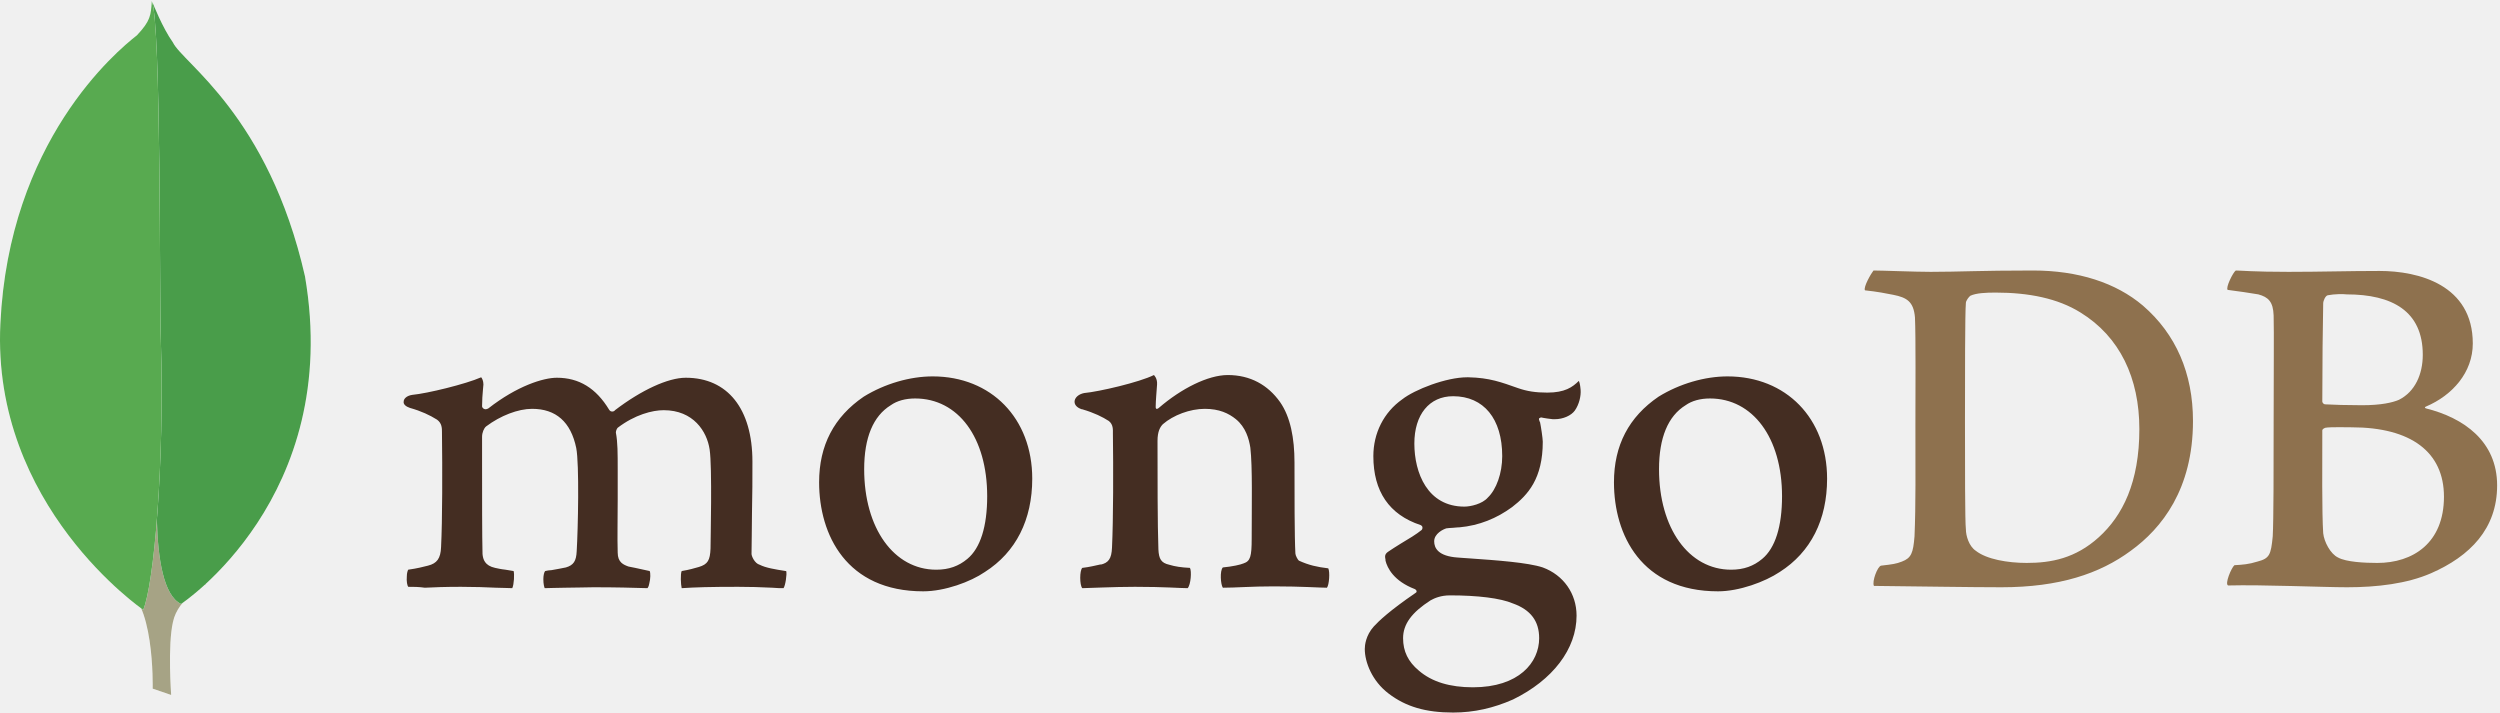
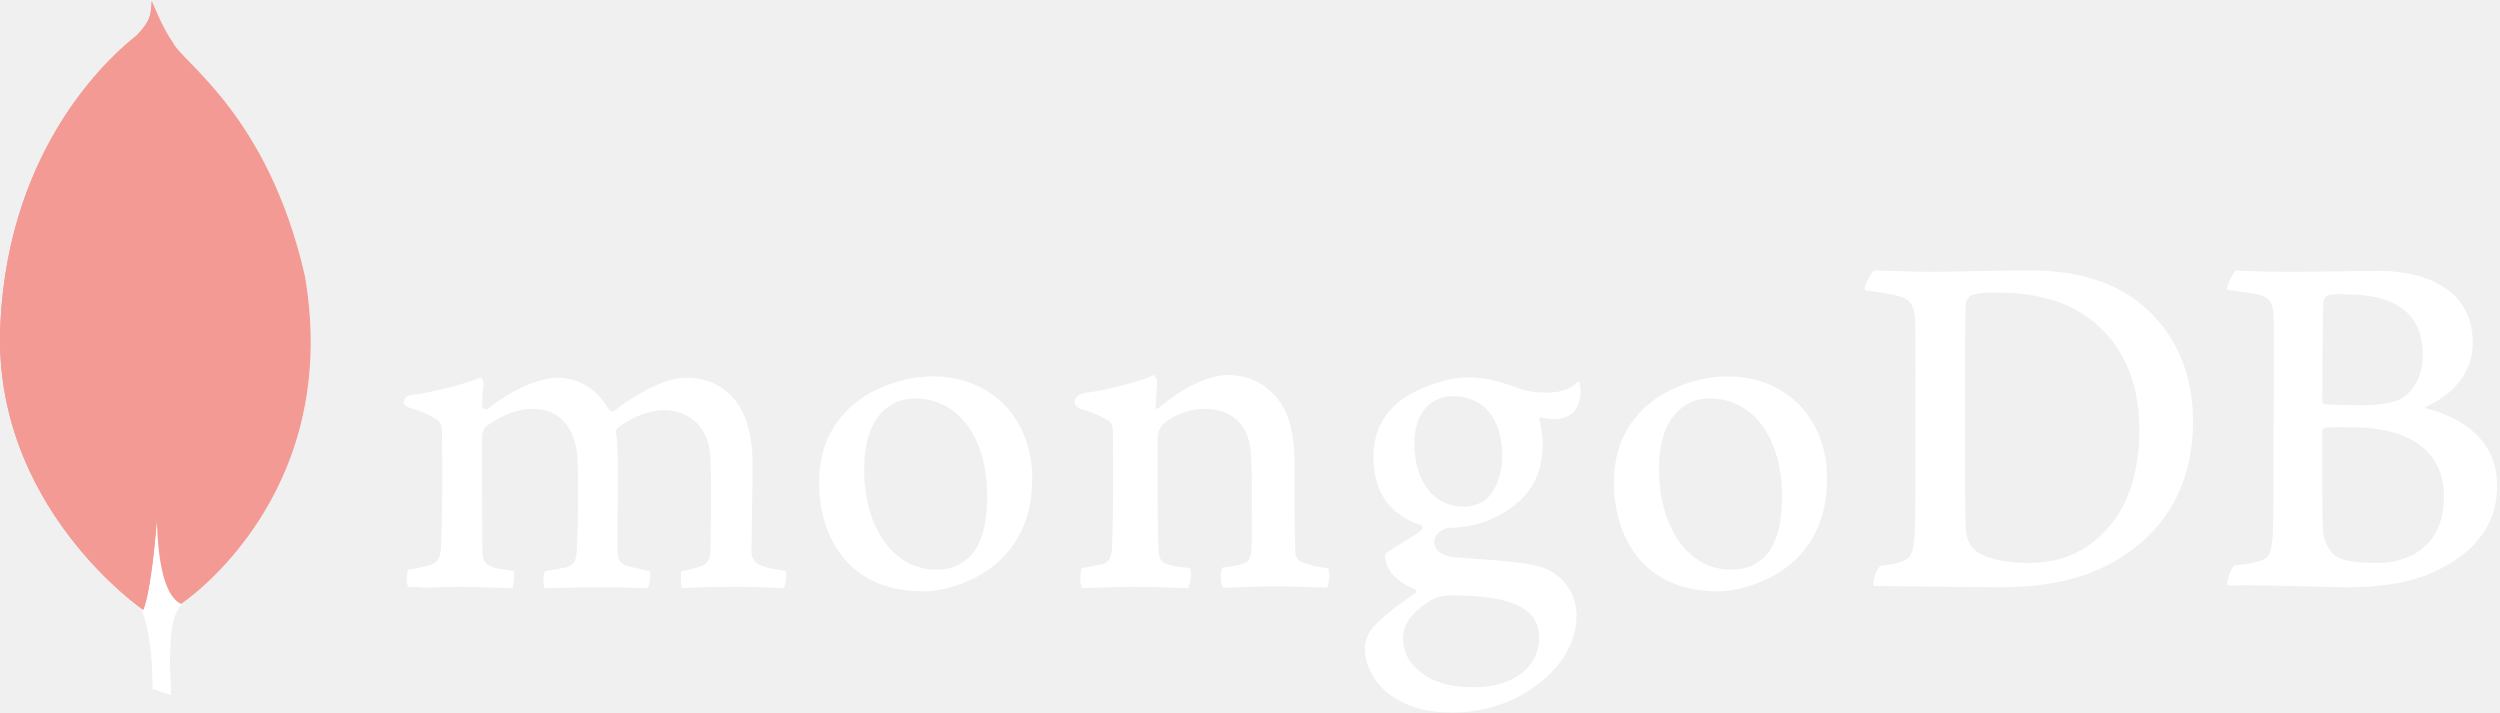
<svg xmlns="http://www.w3.org/2000/svg" width="2500" height="713" viewBox="0 0 512 146">
  <g fill="none" fill-rule="evenodd">
-     <path d="M476.713 60.463c-.46.092-.922 1.107-.922 1.66-.092 3.692-.184 13.474-.184 20.118 0 .185.276.554.553.554 1.384.092 4.706.184 7.567.184 3.968 0 6.275-.553 7.568-1.106 3.321-1.662 4.89-5.261 4.89-9.23 0-8.95-6.275-12.365-15.596-12.365-.646-.092-2.49-.092-3.876.185zm23.81 41.25c0-9.136-6.737-14.212-18.918-14.212-.554 0-4.43-.092-5.353.092-.277.093-.645.278-.645.555 0 6.551-.093 16.98.184 21.04.184 1.753 1.477 4.245 3.046 4.983 1.66.923 5.444 1.107 8.028 1.107 7.29 0 13.658-4.06 13.658-13.565zm-42.634-46.325c.922 0 3.69.276 10.796.276 6.737 0 12.089-.184 18.641-.184 8.028 0 19.102 2.86 19.102 14.857 0 5.906-4.153 10.613-9.597 12.92-.276.092-.276.276 0 .368 7.751 1.939 14.581 6.737 14.581 15.78 0 8.86-5.537 14.489-13.566 17.996-4.891 2.122-10.981 2.86-17.164 2.86-4.707 0-17.349-.553-24.362-.368-.738-.278.646-3.6 1.291-4.153 1.662-.093 2.953-.185 4.707-.739 2.492-.645 2.768-1.384 3.137-5.167.185-3.23.185-14.674.185-22.794 0-11.166.093-18.733 0-22.424-.092-2.86-1.107-3.784-3.137-4.338-1.57-.276-4.153-.646-6.276-.922-.462-.462 1.107-3.6 1.662-3.968zm-53.248 57.399c2.216 1.752 6.553 2.49 10.429 2.49 4.983 0 9.966-.921 14.765-5.26 4.891-4.428 8.305-11.257 8.305-22.146 0-10.429-3.968-18.919-12.089-23.901-4.614-2.862-10.52-4.06-17.349-4.06-2.03 0-3.968.092-5.167.645-.278.185-.923 1.015-.923 1.476-.185 1.846-.185 16.057-.185 24.363 0 8.582 0 20.579.185 21.963 0 1.385.645 3.507 2.03 4.43zm-20.948-57.4c1.754 0 8.49.277 11.72.277 5.815 0 9.967-.276 20.948-.276 9.228 0 16.98 2.491 22.517 7.197 6.736 5.814 10.244 13.843 10.244 23.624 0 13.935-6.368 21.964-12.736 26.578-6.366 4.706-14.672 7.474-26.484 7.474-6.275 0-17.072-.184-26.024-.277h-.092c-.461-.83.738-4.06 1.476-4.152 2.4-.277 3.046-.37 4.246-.83 1.937-.739 2.307-1.754 2.584-5.168.276-6.368.184-14.027.184-22.702 0-6.182.092-18.272-.093-22.148-.276-3.229-1.66-4.06-4.429-4.614-1.384-.276-3.23-.646-5.813-.922-.37-.647 1.291-3.507 1.752-4.06z" fill="#8E714E" />
-     <path d="M272.033 116.385c-2.307-.277-3.968-.645-5.998-1.568-.277-.185-.739-1.107-.739-1.477-.184-3.23-.184-12.458-.184-18.64 0-4.984-.83-9.321-2.953-12.366-2.492-3.508-6.09-5.537-10.705-5.537-4.06 0-9.505 2.768-14.027 6.644-.092.092-.83.739-.738-.277 0-1.015.185-3.045.277-4.43.093-1.292-.646-1.937-.646-1.937-2.953 1.476-11.258 3.414-14.304 3.69-2.214.463-2.768 2.585-.46 3.323h.092c2.49.738 4.152 1.569 5.443 2.4.923.738.831 1.753.831 2.584.092 6.92.092 17.533-.184 23.347-.092 2.307-.738 3.137-2.4 3.506l.185-.092c-1.292.277-2.307.553-3.876.738-.554.554-.554 3.507 0 4.153 1.015 0 6.367-.277 10.798-.277 6.09 0 9.228.277 10.796.277.646-.738.831-3.507.462-4.153-1.754-.092-3.046-.276-4.245-.646-1.661-.37-2.123-1.199-2.216-3.137-.183-4.892-.183-15.227-.183-22.24 0-1.938.553-2.861 1.106-3.415 2.123-1.845 5.538-3.137 8.583-3.137 2.953 0 4.89.923 6.367 2.123 2.03 1.66 2.676 4.06 2.953 5.813.461 3.968.277 11.812.277 18.641 0 3.691-.277 4.614-1.66 5.075-.647.277-2.308.647-4.246.83-.646.647-.461 3.508 0 4.154 2.676 0 5.814-.277 10.428-.277 5.721 0 9.413.277 10.89.277.46-.554.645-3.23.276-3.969zm25.562-35.25c-4.89 0-7.936 3.783-7.936 9.688 0 5.999 2.676 12.92 10.243 12.92 1.292 0 3.692-.554 4.798-1.846 1.754-1.66 2.954-4.983 2.954-8.49 0-7.659-3.784-12.273-10.059-12.273zm-.646 40.787c-1.845 0-3.138.554-3.968 1.016-3.876 2.49-5.629 4.89-5.629 7.752 0 2.675 1.015 4.797 3.23 6.643 2.676 2.307 6.367 3.415 11.073 3.415 9.413 0 13.566-5.076 13.566-10.058 0-3.508-1.754-5.815-5.352-7.106-2.584-1.108-7.29-1.662-12.92-1.662zm.646 23.994c-5.629 0-9.69-1.2-13.196-3.876-3.415-2.584-4.891-6.46-4.891-9.136 0-.738.185-2.769 1.846-4.614 1.014-1.108 3.23-3.23 8.49-6.829.184-.092.276-.184.276-.37 0-.184-.185-.369-.369-.46-4.337-1.661-5.629-4.338-5.999-5.814v-.185c-.091-.554-.276-1.107.555-1.661.646-.461 1.569-1.015 2.583-1.66 1.569-.924 3.23-1.939 4.245-2.77.185-.184.185-.368.185-.553 0-.185-.185-.37-.37-.461-6.458-2.123-9.688-6.922-9.688-14.12 0-4.706 2.122-8.951 5.905-11.627 2.584-2.03 9.044-4.522 13.289-4.522h.277c4.337.092 6.736 1.015 10.15 2.215 1.846.646 3.6.922 6 .922 3.598 0 5.167-1.107 6.458-2.398.093.184.278.646.37 1.845.092 1.2-.277 2.953-1.2 4.245-.738 1.015-2.399 1.754-4.06 1.754h-.462c-1.661-.185-2.4-.37-2.4-.37l-.368.185c-.092.185 0 .369.092.646l.093.185c.184.83.553 3.321.553 3.968 0 7.567-3.045 10.888-6.275 13.38-3.138 2.307-6.736 3.783-10.797 4.153-.092 0-.46 0-1.292.092-.461 0-1.107.093-1.2.093h-.092c-.738.184-2.583 1.107-2.583 2.675 0 1.384.83 3.046 4.798 3.323.83.092 1.66.092 2.584.185 5.26.368 11.812.83 14.857 1.845 4.245 1.568 6.921 5.352 6.921 9.874 0 6.83-4.89 13.197-13.011 17.164-3.968 1.754-7.937 2.677-12.274 2.677zm52.6-64.32c-1.937 0-3.691.46-4.983 1.383-3.598 2.215-5.444 6.645-5.444 13.104 0 12.09 6.09 20.58 14.765 20.58 2.584 0 4.614-.739 6.367-2.215 2.676-2.216 4.061-6.645 4.061-12.828 0-11.996-5.999-20.025-14.765-20.025zm1.662 39.496c-15.688 0-21.317-11.535-21.317-22.332 0-7.567 3.045-13.381 9.135-17.534 4.338-2.676 9.506-4.152 14.12-4.152 11.996 0 20.394 8.582 20.394 20.948 0 8.397-3.322 15.041-9.69 19.102-3.045 2.03-8.305 3.968-12.643 3.968h.001zM187.411 81.595c-1.938 0-3.691.461-4.984 1.384-3.598 2.215-5.444 6.645-5.444 13.104 0 12.09 6.09 20.58 14.765 20.58 2.584 0 4.614-.739 6.368-2.215 2.675-2.216 4.06-6.645 4.06-12.828 0-11.996-5.906-20.025-14.765-20.025zm1.661 39.497c-15.688 0-21.317-11.535-21.317-22.332 0-7.567 3.045-13.381 9.135-17.534 4.338-2.676 9.506-4.152 14.12-4.152 11.997 0 20.394 8.582 20.394 20.948 0 8.397-3.322 15.041-9.69 19.102-2.953 2.03-8.213 3.968-12.642 3.968zm-105.478-.923c-.185-.276-.37-1.107-.277-2.122 0-.739.185-1.2.277-1.384 1.938-.278 2.953-.555 4.06-.831 1.846-.462 2.584-1.476 2.676-3.783.278-5.537.278-16.058.185-23.348v-.185c0-.83 0-1.846-1.015-2.584-1.477-.922-3.23-1.752-5.537-2.4-.83-.275-1.384-.737-1.292-1.29 0-.554.554-1.2 1.754-1.385 3.045-.277 10.98-2.214 14.118-3.599.185.184.462.739.462 1.477l-.092 1.014c-.093 1.016-.185 2.216-.185 3.415 0 .369.37.646.738.646.185 0 .37-.092.554-.185 5.906-4.614 11.258-6.275 14.026-6.275 4.523 0 8.03 2.123 10.706 6.552.184.278.369.37.646.37.184 0 .46-.092.553-.277 5.445-4.153 10.89-6.645 14.488-6.645 8.582 0 13.658 6.368 13.658 17.165 0 3.045 0 7.013-.092 10.613 0 3.229-.092 6.182-.092 8.305 0 .46.645 1.937 1.66 2.214 1.292.646 3.046.923 5.353 1.292h.092c.185.646-.184 3.045-.553 3.507-.554 0-1.385 0-2.307-.092a136.208 136.208 0 0 0-7.014-.185c-5.721 0-8.674.092-11.536.277-.183-.738-.276-2.953 0-3.507 1.662-.276 2.492-.554 3.508-.83 1.846-.554 2.307-1.385 2.4-3.784 0-1.753.368-16.703-.186-20.302-.553-3.691-3.322-8.028-9.413-8.028-2.307 0-5.905.923-9.412 3.598-.184.185-.37.646-.37.923v.093c.37 1.937.37 4.153.37 7.567v5.998c0 4.153-.093 8.029 0 10.981 0 2.031 1.2 2.492 2.215 2.862.554.091.922.184 1.384.276.83.185 1.661.37 2.953.646.185.37.185 1.569-.092 2.584-.093.554-.278.83-.37.923-3.137-.092-6.367-.185-11.073-.185-1.384 0-3.784.093-5.814.093-1.662 0-3.23.092-4.152.092-.093-.185-.278-.83-.278-1.846 0-.83.185-1.476.37-1.661.461-.092.83-.184 1.292-.184 1.106-.185 2.03-.37 2.952-.554 1.57-.461 2.123-1.292 2.215-3.322.277-4.614.554-17.81-.092-21.133-1.107-5.352-4.152-8.028-9.044-8.028-2.86 0-6.46 1.384-9.412 3.6-.462.368-.831 1.29-.831 2.121v5.445c0 6.644 0 14.95.092 18.549.093 1.106.461 2.399 2.584 2.86.462.092 1.2.277 2.123.37l1.66.276c.186.554.093 2.769-.276 3.507-.923 0-2.03-.092-3.323-.092-1.937-.093-4.429-.185-7.197-.185-3.23 0-5.537.092-7.383.185-1.292-.185-2.307-.185-3.414-.185z" fill="#442D22" />
+     <path d="M476.713 60.463c-.46.092-.922 1.107-.922 1.66-.092 3.692-.184 13.474-.184 20.118 0 .185.276.554.553.554 1.384.092 4.706.184 7.567.184 3.968 0 6.275-.553 7.568-1.106 3.321-1.662 4.89-5.261 4.89-9.23 0-8.95-6.275-12.365-15.596-12.365-.646-.092-2.49-.092-3.876.185zm23.81 41.25c0-9.136-6.737-14.212-18.918-14.212-.554 0-4.43-.092-5.353.092-.277.093-.645.278-.645.555 0 6.551-.093 16.98.184 21.04.184 1.753 1.477 4.245 3.046 4.983 1.66.923 5.444 1.107 8.028 1.107 7.29 0 13.658-4.06 13.658-13.565zm-42.634-46.325c.922 0 3.69.276 10.796.276 6.737 0 12.089-.184 18.641-.184 8.028 0 19.102 2.86 19.102 14.857 0 5.906-4.153 10.613-9.597 12.92-.276.092-.276.276 0 .368 7.751 1.939 14.581 6.737 14.581 15.78 0 8.86-5.537 14.489-13.566 17.996-4.891 2.122-10.981 2.86-17.164 2.86-4.707 0-17.349-.553-24.362-.368-.738-.278.646-3.6 1.291-4.153 1.662-.093 2.953-.185 4.707-.739 2.492-.645 2.768-1.384 3.137-5.167.185-3.23.185-14.674.185-22.794 0-11.166.093-18.733 0-22.424-.092-2.86-1.107-3.784-3.137-4.338-1.57-.276-4.153-.646-6.276-.922-.462-.462 1.107-3.6 1.662-3.968zm-53.248 57.399c2.216 1.752 6.553 2.49 10.429 2.49 4.983 0 9.966-.921 14.765-5.26 4.891-4.428 8.305-11.257 8.305-22.146 0-10.429-3.968-18.919-12.089-23.901-4.614-2.862-10.52-4.06-17.349-4.06-2.03 0-3.968.092-5.167.645-.278.185-.923 1.015-.923 1.476-.185 1.846-.185 16.057-.185 24.363 0 8.582 0 20.579.185 21.963 0 1.385.645 3.507 2.03 4.43zm-20.948-57.4c1.754 0 8.49.277 11.72.277 5.815 0 9.967-.276 20.948-.276 9.228 0 16.98 2.491 22.517 7.197 6.736 5.814 10.244 13.843 10.244 23.624 0 13.935-6.368 21.964-12.736 26.578-6.366 4.706-14.672 7.474-26.484 7.474-6.275 0-17.072-.184-26.024-.277h-.092c-.461-.83.738-4.06 1.476-4.152 2.4-.277 3.046-.37 4.246-.83 1.937-.739 2.307-1.754 2.584-5.168.276-6.368.184-14.027.184-22.702 0-6.182.092-18.272-.093-22.148-.276-3.229-1.66-4.06-4.429-4.614-1.384-.276-3.23-.646-5.813-.922-.37-.647 1.291-3.507 1.752-4.06z" fill="#FFF" />
+     <path d="M272.033 116.385c-2.307-.277-3.968-.645-5.998-1.568-.277-.185-.739-1.107-.739-1.477-.184-3.23-.184-12.458-.184-18.64 0-4.984-.83-9.321-2.953-12.366-2.492-3.508-6.09-5.537-10.705-5.537-4.06 0-9.505 2.768-14.027 6.644-.092.092-.83.739-.738-.277 0-1.015.185-3.045.277-4.43.093-1.292-.646-1.937-.646-1.937-2.953 1.476-11.258 3.414-14.304 3.69-2.214.463-2.768 2.585-.46 3.323h.092c2.49.738 4.152 1.569 5.443 2.4.923.738.831 1.753.831 2.584.092 6.92.092 17.533-.184 23.347-.092 2.307-.738 3.137-2.4 3.506l.185-.092c-1.292.277-2.307.553-3.876.738-.554.554-.554 3.507 0 4.153 1.015 0 6.367-.277 10.798-.277 6.09 0 9.228.277 10.796.277.646-.738.831-3.507.462-4.153-1.754-.092-3.046-.276-4.245-.646-1.661-.37-2.123-1.199-2.216-3.137-.183-4.892-.183-15.227-.183-22.24 0-1.938.553-2.861 1.106-3.415 2.123-1.845 5.538-3.137 8.583-3.137 2.953 0 4.89.923 6.367 2.123 2.03 1.66 2.676 4.06 2.953 5.813.461 3.968.277 11.812.277 18.641 0 3.691-.277 4.614-1.66 5.075-.647.277-2.308.647-4.246.83-.646.647-.461 3.508 0 4.154 2.676 0 5.814-.277 10.428-.277 5.721 0 9.413.277 10.89.277.46-.554.645-3.23.276-3.969zm25.562-35.25c-4.89 0-7.936 3.783-7.936 9.688 0 5.999 2.676 12.92 10.243 12.92 1.292 0 3.692-.554 4.798-1.846 1.754-1.66 2.954-4.983 2.954-8.49 0-7.659-3.784-12.273-10.059-12.273zm-.646 40.787c-1.845 0-3.138.554-3.968 1.016-3.876 2.49-5.629 4.89-5.629 7.752 0 2.675 1.015 4.797 3.23 6.643 2.676 2.307 6.367 3.415 11.073 3.415 9.413 0 13.566-5.076 13.566-10.058 0-3.508-1.754-5.815-5.352-7.106-2.584-1.108-7.29-1.662-12.92-1.662zm.646 23.994c-5.629 0-9.69-1.2-13.196-3.876-3.415-2.584-4.891-6.46-4.891-9.136 0-.738.185-2.769 1.846-4.614 1.014-1.108 3.23-3.23 8.49-6.829.184-.092.276-.184.276-.37 0-.184-.185-.369-.369-.46-4.337-1.661-5.629-4.338-5.999-5.814v-.185c-.091-.554-.276-1.107.555-1.661.646-.461 1.569-1.015 2.583-1.66 1.569-.924 3.23-1.939 4.245-2.77.185-.184.185-.368.185-.553 0-.185-.185-.37-.37-.461-6.458-2.123-9.688-6.922-9.688-14.12 0-4.706 2.122-8.951 5.905-11.627 2.584-2.03 9.044-4.522 13.289-4.522h.277c4.337.092 6.736 1.015 10.15 2.215 1.846.646 3.6.922 6 .922 3.598 0 5.167-1.107 6.458-2.398.093.184.278.646.37 1.845.092 1.2-.277 2.953-1.2 4.245-.738 1.015-2.399 1.754-4.06 1.754h-.462c-1.661-.185-2.4-.37-2.4-.37l-.368.185c-.092.185 0 .369.092.646l.093.185c.184.83.553 3.321.553 3.968 0 7.567-3.045 10.888-6.275 13.38-3.138 2.307-6.736 3.783-10.797 4.153-.092 0-.46 0-1.292.092-.461 0-1.107.093-1.2.093h-.092c-.738.184-2.583 1.107-2.583 2.675 0 1.384.83 3.046 4.798 3.323.83.092 1.66.092 2.584.185 5.26.368 11.812.83 14.857 1.845 4.245 1.568 6.921 5.352 6.921 9.874 0 6.83-4.89 13.197-13.011 17.164-3.968 1.754-7.937 2.677-12.274 2.677zm52.6-64.32c-1.937 0-3.691.46-4.983 1.383-3.598 2.215-5.444 6.645-5.444 13.104 0 12.09 6.09 20.58 14.765 20.58 2.584 0 4.614-.739 6.367-2.215 2.676-2.216 4.061-6.645 4.061-12.828 0-11.996-5.999-20.025-14.765-20.025zm1.662 39.496c-15.688 0-21.317-11.535-21.317-22.332 0-7.567 3.045-13.381 9.135-17.534 4.338-2.676 9.506-4.152 14.12-4.152 11.996 0 20.394 8.582 20.394 20.948 0 8.397-3.322 15.041-9.69 19.102-3.045 2.03-8.305 3.968-12.643 3.968h.001zM187.411 81.595c-1.938 0-3.691.461-4.984 1.384-3.598 2.215-5.444 6.645-5.444 13.104 0 12.09 6.09 20.58 14.765 20.58 2.584 0 4.614-.739 6.368-2.215 2.675-2.216 4.06-6.645 4.06-12.828 0-11.996-5.906-20.025-14.765-20.025zm1.661 39.497c-15.688 0-21.317-11.535-21.317-22.332 0-7.567 3.045-13.381 9.135-17.534 4.338-2.676 9.506-4.152 14.12-4.152 11.997 0 20.394 8.582 20.394 20.948 0 8.397-3.322 15.041-9.69 19.102-2.953 2.03-8.213 3.968-12.642 3.968zm-105.478-.923c-.185-.276-.37-1.107-.277-2.122 0-.739.185-1.2.277-1.384 1.938-.278 2.953-.555 4.06-.831 1.846-.462 2.584-1.476 2.676-3.783.278-5.537.278-16.058.185-23.348v-.185c0-.83 0-1.846-1.015-2.584-1.477-.922-3.23-1.752-5.537-2.4-.83-.275-1.384-.737-1.292-1.29 0-.554.554-1.2 1.754-1.385 3.045-.277 10.98-2.214 14.118-3.599.185.184.462.739.462 1.477l-.092 1.014c-.093 1.016-.185 2.216-.185 3.415 0 .369.37.646.738.646.185 0 .37-.092.554-.185 5.906-4.614 11.258-6.275 14.026-6.275 4.523 0 8.03 2.123 10.706 6.552.184.278.369.37.646.37.184 0 .46-.092.553-.277 5.445-4.153 10.89-6.645 14.488-6.645 8.582 0 13.658 6.368 13.658 17.165 0 3.045 0 7.013-.092 10.613 0 3.229-.092 6.182-.092 8.305 0 .46.645 1.937 1.66 2.214 1.292.646 3.046.923 5.353 1.292h.092c.185.646-.184 3.045-.553 3.507-.554 0-1.385 0-2.307-.092a136.208 136.208 0 0 0-7.014-.185c-5.721 0-8.674.092-11.536.277-.183-.738-.276-2.953 0-3.507 1.662-.276 2.492-.554 3.508-.83 1.846-.554 2.307-1.385 2.4-3.784 0-1.753.368-16.703-.186-20.302-.553-3.691-3.322-8.028-9.413-8.028-2.307 0-5.905.923-9.412 3.598-.184.185-.37.646-.37.923v.093c.37 1.937.37 4.153.37 7.567v5.998c0 4.153-.093 8.029 0 10.981 0 2.031 1.2 2.492 2.215 2.862.554.091.922.184 1.384.276.83.185 1.661.37 2.953.646.185.37.185 1.569-.092 2.584-.093.554-.278.83-.37.923-3.137-.092-6.367-.185-11.073-.185-1.384 0-3.784.093-5.814.093-1.662 0-3.23.092-4.152.092-.093-.185-.278-.83-.278-1.846 0-.83.185-1.476.37-1.661.461-.092.83-.184 1.292-.184 1.106-.185 2.03-.37 2.952-.554 1.57-.461 2.123-1.292 2.215-3.322.277-4.614.554-17.81-.092-21.133-1.107-5.352-4.152-8.028-9.044-8.028-2.86 0-6.46 1.384-9.412 3.6-.462.368-.831 1.29-.831 2.121v5.445c0 6.644 0 14.95.092 18.549.093 1.106.461 2.399 2.584 2.86.462.092 1.2.277 2.123.37l1.66.276c.186.554.093 2.769-.276 3.507-.923 0-2.03-.092-3.323-.092-1.937-.093-4.429-.185-7.197-.185-3.23 0-5.537.092-7.383.185-1.292-.185-2.307-.185-3.414-.185z" fill="#FFF" />
    <path d="M35.053 142.317l-3.783-1.293s.462-19.286-6.46-20.67c-4.613-5.353.74-227.013 17.35-.739 0 0-5.722 2.86-6.737 7.752-1.108 4.799-.37 14.95-.37 14.95z" fill="#FFF" />
-     <path d="M35.053 142.317l-3.783-1.293s.462-19.286-6.46-20.67c-4.613-5.353.74-227.013 17.35-.739 0 0-5.722 2.86-6.737 7.752-1.108 4.799-.37 14.95-.37 14.95z" fill="#A6A385" />
+     <path d="M35.053 142.317l-3.783-1.293s.462-19.286-6.46-20.67c-4.613-5.353.74-227.013 17.35-.739 0 0-5.722 2.86-6.737 7.752-1.108 4.799-.37 14.95-.37 14.95z" fill="#FFF" />
    <path d="M37.084 123.676s33.13-21.779 25.377-67.09c-7.474-32.943-25.1-43.74-27.038-47.893C33.301 5.74 31.27.573 31.27.573l1.385 91.634c0 .093-2.861 28.054 4.43 31.47" fill="#FFF" />
-     <path d="M37.084 123.676s33.13-21.779 25.377-67.09c-7.474-32.943-25.1-43.74-27.038-47.893C33.301 5.74 31.27.573 31.27.573l1.385 91.634c0 .093-2.861 28.054 4.43 31.47" fill="#499D4A" />
-     <path d="M29.333 124.875S-1.767 103.65.079 66.277C1.832 28.903 23.795 10.539 28.04 7.217c2.769-2.953 2.861-4.061 3.046-7.014 1.938 4.153 1.569 62.106 1.845 68.934.83 26.3-1.476 50.756-3.598 55.738z" fill="#FFF" />
-     <path d="M29.333 124.875S-1.767 103.65.079 66.277C1.832 28.903 23.795 10.539 28.04 7.217c2.769-2.953 2.861-4.061 3.046-7.014 1.938 4.153 1.569 62.106 1.845 68.934.83 26.3-1.476 50.756-3.598 55.738z" fill="#58AA50" />
+     <path d="M37.084 123.676s33.13-21.779 25.377-67.09c-7.474-32.943-25.1-43.74-27.038-47.893C33.301 5.74 31.27.573 31.27.573l1.385 91.634c0 .093-2.861 28.054 4.43 31.47" fill="#F29A93" />
+     <path d="M29.333 124.875S-1.767 103.65.079 66.277C1.832 28.903 23.795 10.539 28.04 7.217c2.769-2.953 2.861-4.061 3.046-7.014 1.938 4.153 1.569 62.106 1.845 68.934.83 26.3-1.476 50.756-3.598 55.738z" fill="#F29A93" />
+     <path d="M29.333 124.875S-1.767 103.65.079 66.277C1.832 28.903 23.795 10.539 28.04 7.217c2.769-2.953 2.861-4.061 3.046-7.014 1.938 4.153 1.569 62.106 1.845 68.934.83 26.3-1.476 50.756-3.598 55.738z" fill="#F29A93" />
  </g>
</svg>
